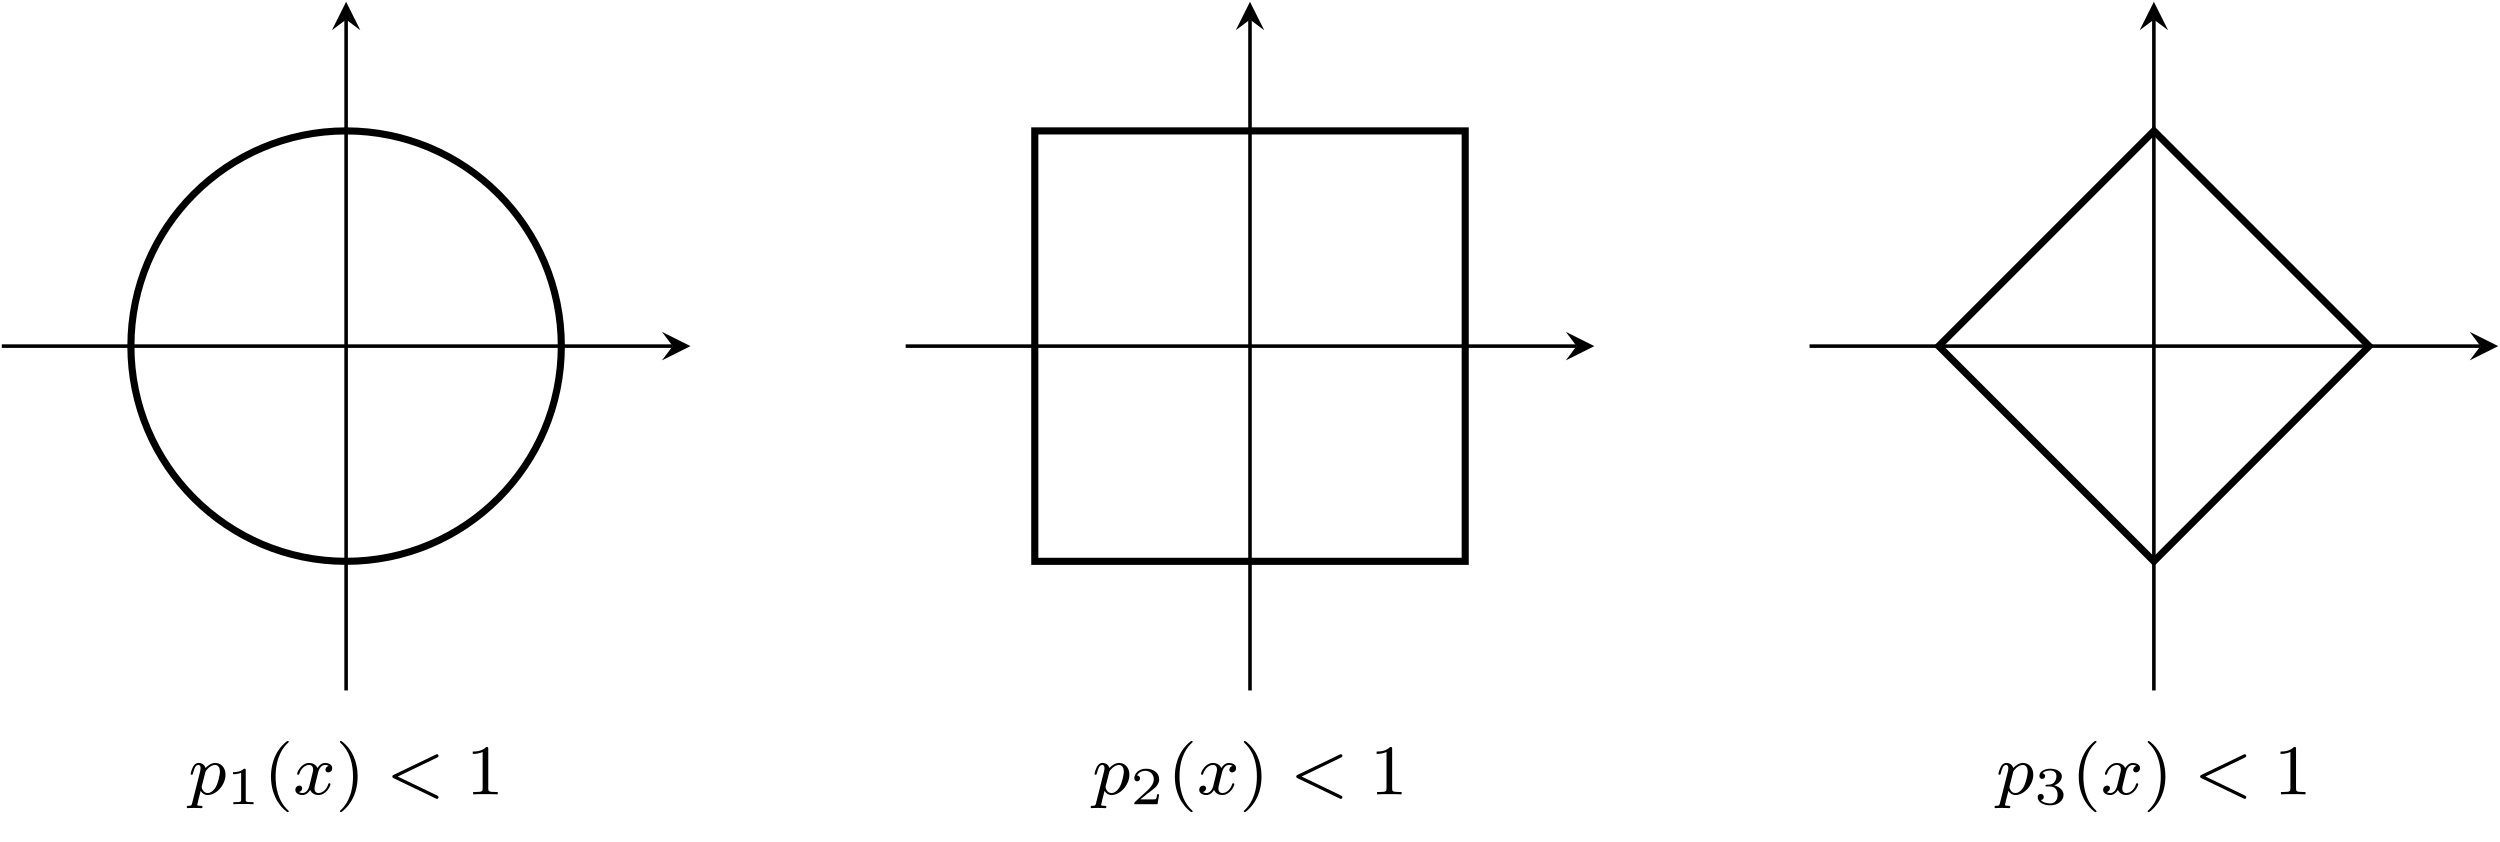
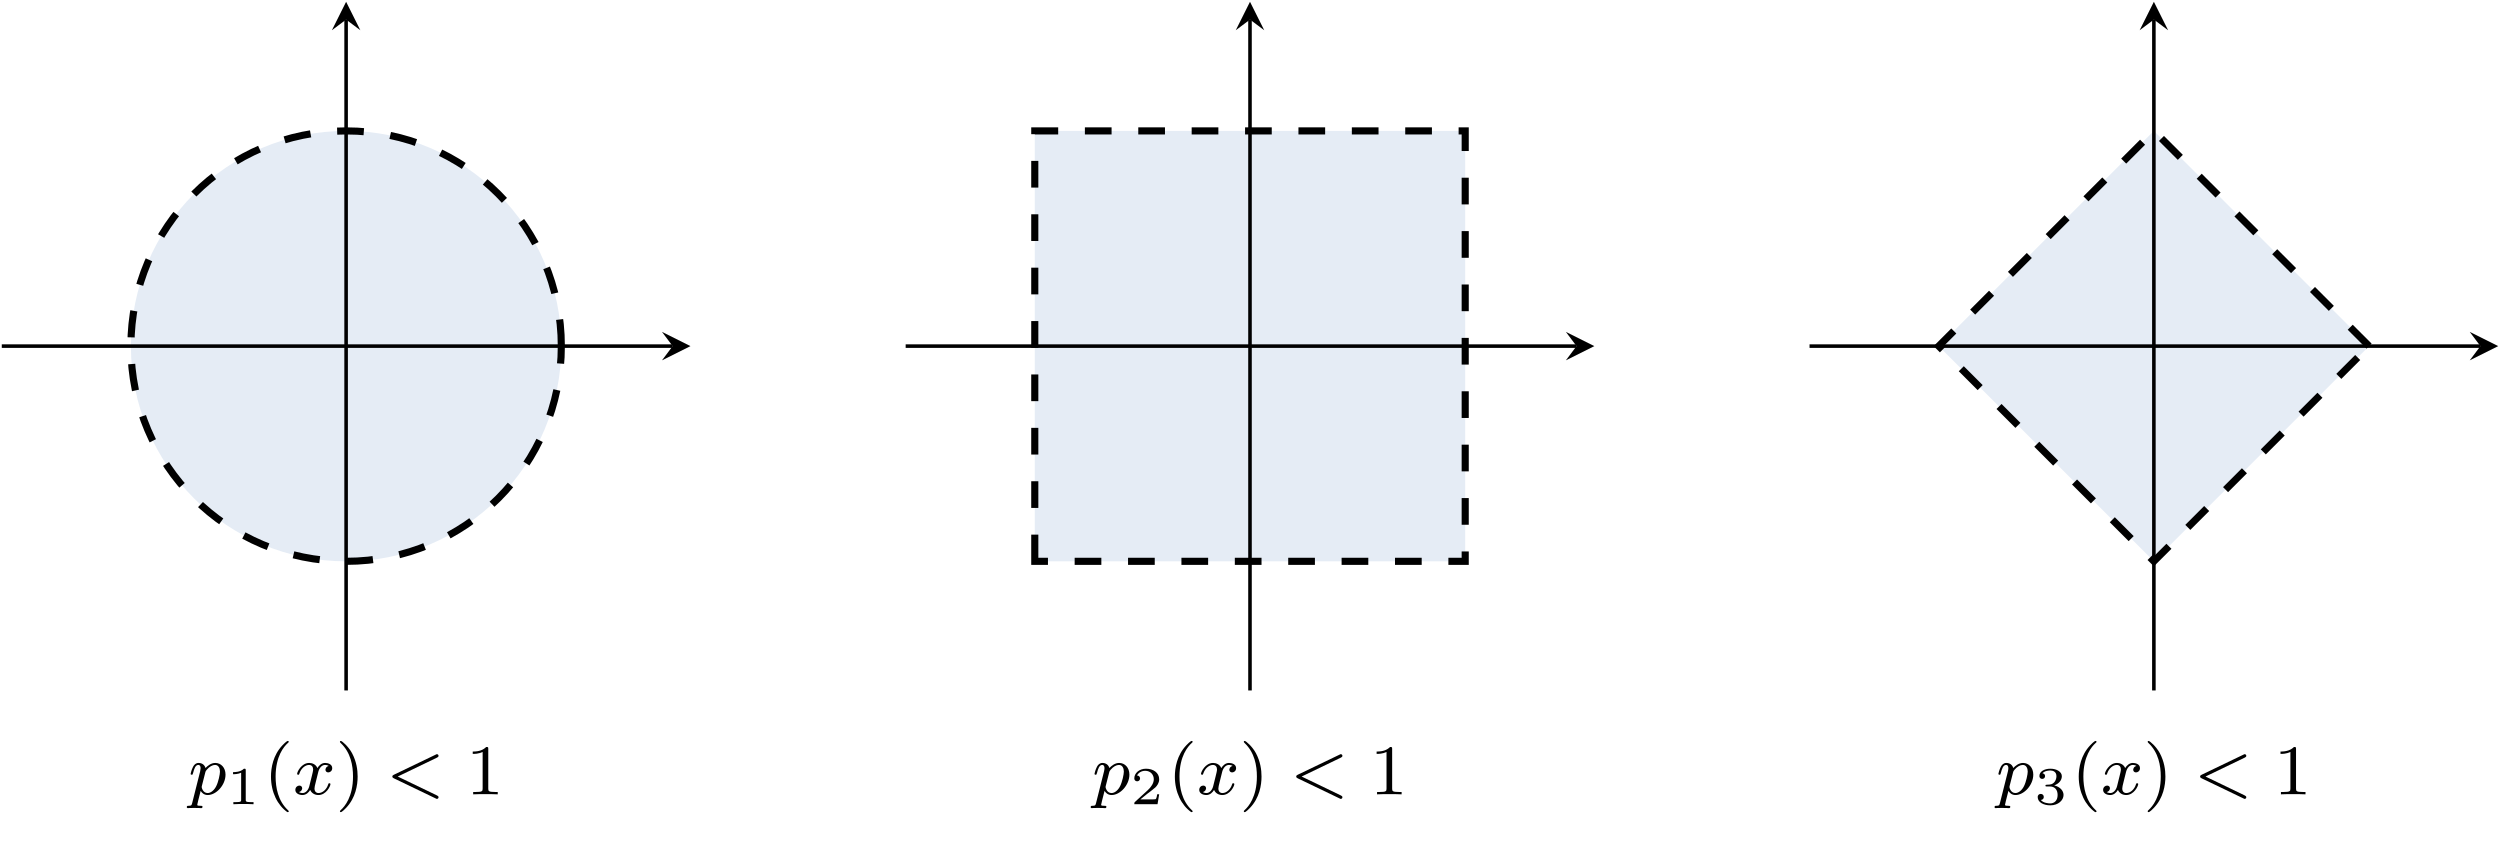
<svg xmlns="http://www.w3.org/2000/svg" version="1.1" width="279.897pt" height="94.246pt" viewBox="-69.011 -69.011 279.897 94.246">
  <defs />
  <g id="page1">
    <g stroke-miterlimit="10" transform="translate(-30.26039,-30.26039)scale(0.996264,-0.996264)">
      <g fill="#000" stroke="#000">
        <g stroke-width="0.4">
+           <g stroke-width="0.8">
+             <g stroke-dasharray="3.0,3.0" stroke-dashoffset="0.0">
+               <g fill="#e5ecf5">
+                 <path d="M24.185 0C24.185 13.357 13.357 24.185 0 24.185S-24.185 13.357-24.185 0S-13.357-24.185 0-24.185S24.185-13.357 24.185 0ZM0 0" />
+               </g>
+             </g>
+           </g>
          <path d="M-38.696 0H36.696" fill="none" />
          <g transform="translate(36.69617,0.0)">
            <path d="M2 0L-1.2 1.6L0 0L-1.2-1.6" stroke="none" />
          </g>
          <path d="M0-38.696V36.696" fill="none" />
          <g transform="matrix(0.0,1.0,-1.0,0.0,0.0,36.69617)">
            <path d="M2 0L-1.2 1.6L0 0L-1.2-1.6" stroke="none" />
-           </g>
-           <g stroke-width="0.8">
-             <path d="M24.185 0C24.185 13.357 13.357 24.185 0 24.185S-24.185 13.357-24.185 0S-13.357-24.185 0-24.185S24.185-13.357 24.185 0ZM0 0" fill="none" />
          </g>
          <g transform="translate(-17.71245,-50.37001)">
            <g stroke="none" transform="scale(-1.00375,1.00375)translate(-30.26039,-30.26039)scale(-1,-1)">
              <g fill="#000">
                <g stroke="none">
                  <path d="M-29.846-29.296C-29.91-29.041-29.926-28.977-30.244-28.977C-30.356-28.977-30.452-28.977-30.452-28.826C-30.452-28.754-30.38-28.714-30.34-28.714C-30.26-28.714-30.229-28.738-29.639-28.738C-29.065-28.738-28.898-28.714-28.842-28.714C-28.81-28.714-28.69-28.714-28.69-28.866C-28.69-28.977-28.802-28.977-28.898-28.977C-29.28-28.977-29.28-29.025-29.28-29.097C-29.28-29.153-29.137-29.718-28.898-30.651C-28.794-30.468-28.547-30.181-28.116-30.181C-27.136-30.181-26.116-31.312-26.116-32.468C-26.116-33.257-26.626-33.775-27.264-33.775C-27.742-33.775-28.124-33.448-28.356-33.209C-28.523-33.775-29.057-33.775-29.137-33.775C-29.424-33.775-29.623-33.592-29.75-33.345C-29.934-32.986-30.021-32.58-30.021-32.556C-30.021-32.484-29.965-32.452-29.902-32.452C-29.798-32.452-29.79-32.484-29.734-32.691C-29.631-33.098-29.487-33.552-29.161-33.552C-28.961-33.552-28.905-33.369-28.905-33.177C-28.905-33.098-28.937-32.906-28.953-32.843L-29.846-29.296ZM-28.379-32.715C-28.34-32.851-28.34-32.867-28.22-33.01C-27.917-33.369-27.574-33.552-27.288-33.552C-26.889-33.552-26.738-33.162-26.738-32.803C-26.738-32.508-26.913-31.655-27.152-31.185C-27.359-30.755-27.742-30.404-28.116-30.404C-28.658-30.404-28.786-31.026-28.786-31.081C-28.786-31.097-28.77-31.185-28.762-31.209L-28.379-32.715Z" />
                  <path d="M-23.852-32.949C-23.852-33.129-23.876-33.129-24.055-33.129C-24.449-32.746-25.059-32.746-25.274-32.746V-32.513C-25.119-32.513-24.724-32.513-24.366-32.68V-29.662C-24.366-29.464-24.366-29.387-24.981-29.387H-25.238V-29.153C-24.91-29.177-24.443-29.177-24.109-29.177S-23.308-29.177-22.979-29.153V-29.387H-23.236C-23.852-29.387-23.852-29.464-23.852-29.662V-32.949Z" />
                  <path d="M-19.193-28.268C-19.129-28.268-19.033-28.268-19.033-28.364C-19.033-28.395-19.041-28.403-19.145-28.507C-20.237-29.535-20.508-31.018-20.508-32.253C-20.508-34.548-19.559-35.624-19.153-35.991C-19.041-36.095-19.033-36.102-19.033-36.142S-19.065-36.238-19.145-36.238C-19.272-36.238-19.671-35.832-19.734-35.76C-20.802-34.644-21.026-33.209-21.026-32.253C-21.026-30.468-20.276-29.033-19.193-28.268Z" />
                  <path d="M-14.56-33.44C-14.911-33.353-14.927-33.042-14.927-33.01C-14.927-32.835-14.791-32.715-14.616-32.715S-14.17-32.851-14.17-33.193C-14.17-33.648-14.672-33.775-14.967-33.775C-15.341-33.775-15.644-33.512-15.828-33.201C-16.003-33.624-16.417-33.775-16.744-33.775C-17.613-33.775-18.099-32.779-18.099-32.556C-18.099-32.484-18.043-32.452-17.979-32.452C-17.884-32.452-17.868-32.492-17.844-32.588C-17.661-33.169-17.182-33.552-16.768-33.552C-16.457-33.552-16.306-33.329-16.306-33.042C-16.306-32.883-16.401-32.516-16.465-32.261C-16.521-32.03-16.696-31.32-16.736-31.169C-16.848-30.739-17.135-30.404-17.493-30.404C-17.525-30.404-17.732-30.404-17.9-30.515C-17.533-30.603-17.533-30.938-17.533-30.946C-17.533-31.129-17.677-31.241-17.852-31.241C-18.067-31.241-18.298-31.057-18.298-30.755C-18.298-30.388-17.908-30.181-17.501-30.181C-17.079-30.181-16.784-30.499-16.64-30.755C-16.465-30.364-16.099-30.181-15.716-30.181C-14.847-30.181-14.369-31.177-14.369-31.4C-14.369-31.48-14.433-31.504-14.489-31.504C-14.584-31.504-14.6-31.448-14.624-31.368C-14.783-30.834-15.238-30.404-15.7-30.404C-15.963-30.404-16.154-30.579-16.154-30.914C-16.154-31.073-16.106-31.257-15.995-31.703C-15.939-31.942-15.764-32.643-15.724-32.795C-15.612-33.209-15.333-33.552-14.975-33.552C-14.935-33.552-14.728-33.552-14.56-33.44Z" />
                  <path d="M-11.324-32.253C-11.324-33.01-11.451-33.919-11.945-34.859C-12.336-35.592-13.061-36.238-13.205-36.238C-13.284-36.238-13.308-36.182-13.308-36.142C-13.308-36.11-13.308-36.095-13.213-35.999C-12.097-34.939-11.842-33.48-11.842-32.253C-11.842-29.965-12.79-28.882-13.197-28.515C-13.3-28.411-13.308-28.403-13.308-28.364S-13.284-28.268-13.205-28.268C-13.077-28.268-12.679-28.674-12.615-28.746C-11.547-29.862-11.324-31.297-11.324-32.253Z" />
                  <path d="M-2.434-34.373C-2.339-34.421-2.267-34.469-2.267-34.572S-2.347-34.756-2.45-34.756C-2.474-34.756-2.49-34.756-2.594-34.7L-7.272-32.452C-7.368-32.404-7.439-32.357-7.439-32.253S-7.368-32.101-7.272-32.054L-2.594-29.806C-2.49-29.75-2.474-29.75-2.45-29.75C-2.347-29.75-2.267-29.83-2.267-29.934S-2.339-30.085-2.434-30.133L-6.834-32.253L-2.434-34.373Z" />
                  <path d="M3.301-35.337C3.301-35.553 3.285-35.561 3.069-35.561C2.743-35.242 2.32-35.05 1.563-35.05V-34.787C1.778-34.787 2.209-34.787 2.671-35.003V-30.914C2.671-30.619 2.647-30.523 1.89-30.523H1.611V-30.26C1.938-30.284 2.623-30.284 2.982-30.284S4.034-30.284 4.361-30.26V-30.523H4.082C3.325-30.523 3.301-30.619 3.301-30.914V-35.337Z" />
                </g>
              </g>
            </g>
          </g>
+           <g stroke-width="0.8">
+             <g stroke-dasharray="3.0,3.0" stroke-dashoffset="0.0">
+               <g fill="#e5ecf5">
+                 <path d="M77.392-24.185V24.185H125.762V-24.185ZM125.762 24.185" />
+               </g>
+             </g>
+           </g>
          <path d="M62.881 0H138.273" fill="none" />
          <g transform="translate(138.2731,0.0)">
            <path d="M2 0L-1.2 1.6L0 0L-1.2-1.6" stroke="none" />
          </g>
          <path d="M101.577-38.696V36.696" fill="none" />
          <g transform="matrix(0.0,1.0,-1.0,0.0,101.577,36.69617)">
            <path d="M2 0L-1.2 1.6L0 0L-1.2-1.6" stroke="none" />
-           </g>
-           <g stroke-width="0.8">
-             <path d="M77.392-24.185V24.185H125.762V-24.185ZM125.762 24.185" fill="none" />
          </g>
          <g transform="translate(83.86453,-50.37001)">
            <g stroke="none" transform="scale(-1.00375,1.00375)translate(-30.26039,-30.26039)scale(-1,-1)">
              <g fill="#000">
                <g stroke="none">
                  <path d="M-29.846-29.296C-29.91-29.041-29.926-28.977-30.244-28.977C-30.356-28.977-30.452-28.977-30.452-28.826C-30.452-28.754-30.38-28.714-30.34-28.714C-30.26-28.714-30.229-28.738-29.639-28.738C-29.065-28.738-28.898-28.714-28.842-28.714C-28.81-28.714-28.69-28.714-28.69-28.866C-28.69-28.977-28.802-28.977-28.898-28.977C-29.28-28.977-29.28-29.025-29.28-29.097C-29.28-29.153-29.137-29.718-28.898-30.651C-28.794-30.468-28.547-30.181-28.116-30.181C-27.136-30.181-26.116-31.312-26.116-32.468C-26.116-33.257-26.626-33.775-27.264-33.775C-27.742-33.775-28.124-33.448-28.356-33.209C-28.523-33.775-29.057-33.775-29.137-33.775C-29.424-33.775-29.623-33.592-29.75-33.345C-29.934-32.986-30.021-32.58-30.021-32.556C-30.021-32.484-29.965-32.452-29.902-32.452C-29.798-32.452-29.79-32.484-29.734-32.691C-29.631-33.098-29.487-33.552-29.161-33.552C-28.961-33.552-28.905-33.369-28.905-33.177C-28.905-33.098-28.937-32.906-28.953-32.843L-29.846-29.296ZM-28.379-32.715C-28.34-32.851-28.34-32.867-28.22-33.01C-27.917-33.369-27.574-33.552-27.288-33.552C-26.889-33.552-26.738-33.162-26.738-32.803C-26.738-32.508-26.913-31.655-27.152-31.185C-27.359-30.755-27.742-30.404-28.116-30.404C-28.658-30.404-28.786-31.026-28.786-31.081C-28.786-31.097-28.77-31.185-28.762-31.209L-28.379-32.715Z" />
                  <path d="M-22.782-30.271H-23.003C-23.015-30.188-23.075-29.793-23.164-29.727C-23.206-29.691-23.69-29.691-23.774-29.691H-24.892L-24.127-30.313C-23.923-30.474-23.391-30.857-23.206-31.036C-23.027-31.216-22.782-31.521-22.782-31.945C-22.782-32.692-23.457-33.129-24.258-33.129C-25.029-33.129-25.567-32.62-25.567-32.059C-25.567-31.754-25.31-31.718-25.244-31.718C-25.095-31.718-24.922-31.825-24.922-32.041C-24.922-32.172-24.999-32.363-25.262-32.363C-25.125-32.668-24.76-32.895-24.348-32.895C-23.72-32.895-23.385-32.429-23.385-31.945C-23.385-31.521-23.666-31.084-24.085-30.702L-25.501-29.405C-25.561-29.345-25.567-29.339-25.567-29.153H-22.967L-22.782-30.271Z" />
                  <path d="M-19.193-28.268C-19.129-28.268-19.033-28.268-19.033-28.364C-19.033-28.395-19.041-28.403-19.145-28.507C-20.237-29.535-20.508-31.018-20.508-32.253C-20.508-34.548-19.559-35.624-19.153-35.991C-19.041-36.095-19.033-36.102-19.033-36.142S-19.065-36.238-19.145-36.238C-19.272-36.238-19.671-35.832-19.734-35.76C-20.802-34.644-21.026-33.209-21.026-32.253C-21.026-30.468-20.276-29.033-19.193-28.268Z" />
                  <path d="M-14.56-33.44C-14.911-33.353-14.927-33.042-14.927-33.01C-14.927-32.835-14.791-32.715-14.616-32.715S-14.17-32.851-14.17-33.193C-14.17-33.648-14.672-33.775-14.967-33.775C-15.341-33.775-15.644-33.512-15.828-33.201C-16.003-33.624-16.417-33.775-16.744-33.775C-17.613-33.775-18.099-32.779-18.099-32.556C-18.099-32.484-18.043-32.452-17.979-32.452C-17.884-32.452-17.868-32.492-17.844-32.588C-17.661-33.169-17.182-33.552-16.768-33.552C-16.457-33.552-16.306-33.329-16.306-33.042C-16.306-32.883-16.401-32.516-16.465-32.261C-16.521-32.03-16.696-31.32-16.736-31.169C-16.848-30.739-17.135-30.404-17.493-30.404C-17.525-30.404-17.732-30.404-17.9-30.515C-17.533-30.603-17.533-30.938-17.533-30.946C-17.533-31.129-17.677-31.241-17.852-31.241C-18.067-31.241-18.298-31.057-18.298-30.755C-18.298-30.388-17.908-30.181-17.501-30.181C-17.079-30.181-16.784-30.499-16.64-30.755C-16.465-30.364-16.099-30.181-15.716-30.181C-14.847-30.181-14.369-31.177-14.369-31.4C-14.369-31.48-14.433-31.504-14.489-31.504C-14.584-31.504-14.6-31.448-14.624-31.368C-14.783-30.834-15.238-30.404-15.7-30.404C-15.963-30.404-16.154-30.579-16.154-30.914C-16.154-31.073-16.106-31.257-15.995-31.703C-15.939-31.942-15.764-32.643-15.724-32.795C-15.612-33.209-15.333-33.552-14.975-33.552C-14.935-33.552-14.728-33.552-14.56-33.44Z" />
                  <path d="M-11.324-32.253C-11.324-33.01-11.451-33.919-11.945-34.859C-12.336-35.592-13.061-36.238-13.205-36.238C-13.284-36.238-13.308-36.182-13.308-36.142C-13.308-36.11-13.308-36.095-13.213-35.999C-12.097-34.939-11.842-33.48-11.842-32.253C-11.842-29.965-12.79-28.882-13.197-28.515C-13.3-28.411-13.308-28.403-13.308-28.364S-13.284-28.268-13.205-28.268C-13.077-28.268-12.679-28.674-12.615-28.746C-11.547-29.862-11.324-31.297-11.324-32.253Z" />
                  <path d="M-2.434-34.373C-2.339-34.421-2.267-34.469-2.267-34.572S-2.347-34.756-2.45-34.756C-2.474-34.756-2.49-34.756-2.594-34.7L-7.272-32.452C-7.368-32.404-7.439-32.357-7.439-32.253S-7.368-32.101-7.272-32.054L-2.594-29.806C-2.49-29.75-2.474-29.75-2.45-29.75C-2.347-29.75-2.267-29.83-2.267-29.934S-2.339-30.085-2.434-30.133L-6.834-32.253L-2.434-34.373Z" />
                  <path d="M3.301-35.337C3.301-35.553 3.285-35.561 3.069-35.561C2.743-35.242 2.32-35.05 1.563-35.05V-34.787C1.778-34.787 2.209-34.787 2.671-35.003V-30.914C2.671-30.619 2.647-30.523 1.89-30.523H1.611V-30.26C1.938-30.284 2.623-30.284 2.982-30.284S4.034-30.284 4.361-30.26V-30.523H4.082C3.325-30.523 3.301-30.619 3.301-30.914V-35.337Z" />
                </g>
              </g>
            </g>
          </g>
+           <g stroke-width="0.8">
+             <g stroke-dasharray="3.0,3.0" stroke-dashoffset="0.0">
+               <g fill="#e5ecf5">
+                 <path d="M227.339 0L203.154 24.185L178.969 0L203.154-24.185Z" />
+               </g>
+             </g>
+           </g>
          <path d="M164.458 0H239.85" fill="none" />
          <g transform="translate(239.8501,0.0)">
            <path d="M2 0L-1.2 1.6L0 0L-1.2-1.6" stroke="none" />
          </g>
          <path d="M203.154-38.696V36.696" fill="none" />
          <g transform="matrix(0.0,1.0,-1.0,0.0,203.154,36.69617)">
            <path d="M2 0L-1.2 1.6L0 0L-1.2-1.6" stroke="none" />
-           </g>
-           <g stroke-width="0.8">
-             <path d="M227.339 0L203.154 24.185L178.969 0L203.154-24.185Z" fill="none" />
          </g>
          <g transform="translate(185.4415,-50.37001)">
            <g stroke="none" transform="scale(-1.00375,1.00375)translate(-30.26039,-30.26039)scale(-1,-1)">
              <g fill="#000">
                <g stroke="none">
                  <path d="M-29.846-29.296C-29.91-29.041-29.926-28.977-30.244-28.977C-30.356-28.977-30.452-28.977-30.452-28.826C-30.452-28.754-30.38-28.714-30.34-28.714C-30.26-28.714-30.229-28.738-29.639-28.738C-29.065-28.738-28.898-28.714-28.842-28.714C-28.81-28.714-28.69-28.714-28.69-28.866C-28.69-28.977-28.802-28.977-28.898-28.977C-29.28-28.977-29.28-29.025-29.28-29.097C-29.28-29.153-29.137-29.718-28.898-30.651C-28.794-30.468-28.547-30.181-28.116-30.181C-27.136-30.181-26.116-31.312-26.116-32.468C-26.116-33.257-26.626-33.775-27.264-33.775C-27.742-33.775-28.124-33.448-28.356-33.209C-28.523-33.775-29.057-33.775-29.137-33.775C-29.424-33.775-29.623-33.592-29.75-33.345C-29.934-32.986-30.021-32.58-30.021-32.556C-30.021-32.484-29.965-32.452-29.902-32.452C-29.798-32.452-29.79-32.484-29.734-32.691C-29.631-33.098-29.487-33.552-29.161-33.552C-28.961-33.552-28.905-33.369-28.905-33.177C-28.905-33.098-28.937-32.906-28.953-32.843L-29.846-29.296ZM-28.379-32.715C-28.34-32.851-28.34-32.867-28.22-33.01C-27.917-33.369-27.574-33.552-27.288-33.552C-26.889-33.552-26.738-33.162-26.738-32.803C-26.738-32.508-26.913-31.655-27.152-31.185C-27.359-30.755-27.742-30.404-28.116-30.404C-28.658-30.404-28.786-31.026-28.786-31.081C-28.786-31.097-28.77-31.185-28.762-31.209L-28.379-32.715Z" />
                  <path d="M-24.24-31.138C-23.732-31.138-23.391-30.797-23.391-30.188C-23.391-29.53-23.786-29.243-24.222-29.243C-24.384-29.243-24.999-29.279-25.268-29.626C-25.035-29.65-24.94-29.805-24.94-29.966C-24.94-30.17-25.083-30.307-25.28-30.307C-25.442-30.307-25.621-30.206-25.621-29.954C-25.621-29.363-24.963-29.028-24.204-29.028C-23.32-29.028-22.728-29.596-22.728-30.188C-22.728-30.624-23.063-31.084-23.774-31.264C-23.302-31.419-22.919-31.802-22.919-32.292C-22.919-32.77-23.481-33.129-24.198-33.129C-24.898-33.129-25.43-32.806-25.43-32.316C-25.43-32.059-25.232-31.987-25.113-31.987C-24.958-31.987-24.796-32.094-24.796-32.304C-24.796-32.489-24.928-32.597-25.089-32.62C-24.808-32.931-24.264-32.931-24.21-32.931C-23.905-32.931-23.523-32.788-23.523-32.292C-23.523-31.963-23.708-31.389-24.306-31.353C-24.414-31.347-24.575-31.335-24.629-31.335C-24.689-31.329-24.754-31.323-24.754-31.234C-24.754-31.138-24.689-31.138-24.587-31.138H-24.24Z" />
                  <path d="M-19.193-28.268C-19.129-28.268-19.033-28.268-19.033-28.364C-19.033-28.395-19.041-28.403-19.145-28.507C-20.237-29.535-20.508-31.018-20.508-32.253C-20.508-34.548-19.559-35.624-19.153-35.991C-19.041-36.095-19.033-36.102-19.033-36.142S-19.065-36.238-19.145-36.238C-19.272-36.238-19.671-35.832-19.734-35.76C-20.802-34.644-21.026-33.209-21.026-32.253C-21.026-30.468-20.276-29.033-19.193-28.268Z" />
                  <path d="M-14.56-33.44C-14.911-33.353-14.927-33.042-14.927-33.01C-14.927-32.835-14.791-32.715-14.616-32.715S-14.17-32.851-14.17-33.193C-14.17-33.648-14.672-33.775-14.967-33.775C-15.341-33.775-15.644-33.512-15.828-33.201C-16.003-33.624-16.417-33.775-16.744-33.775C-17.613-33.775-18.099-32.779-18.099-32.556C-18.099-32.484-18.043-32.452-17.979-32.452C-17.884-32.452-17.868-32.492-17.844-32.588C-17.661-33.169-17.182-33.552-16.768-33.552C-16.457-33.552-16.306-33.329-16.306-33.042C-16.306-32.883-16.401-32.516-16.465-32.261C-16.521-32.03-16.696-31.32-16.736-31.169C-16.848-30.739-17.135-30.404-17.493-30.404C-17.525-30.404-17.732-30.404-17.9-30.515C-17.533-30.603-17.533-30.938-17.533-30.946C-17.533-31.129-17.677-31.241-17.852-31.241C-18.067-31.241-18.298-31.057-18.298-30.755C-18.298-30.388-17.908-30.181-17.501-30.181C-17.079-30.181-16.784-30.499-16.64-30.755C-16.465-30.364-16.099-30.181-15.716-30.181C-14.847-30.181-14.369-31.177-14.369-31.4C-14.369-31.48-14.433-31.504-14.489-31.504C-14.584-31.504-14.6-31.448-14.624-31.368C-14.783-30.834-15.238-30.404-15.7-30.404C-15.963-30.404-16.154-30.579-16.154-30.914C-16.154-31.073-16.106-31.257-15.995-31.703C-15.939-31.942-15.764-32.643-15.724-32.795C-15.612-33.209-15.333-33.552-14.975-33.552C-14.935-33.552-14.728-33.552-14.56-33.44Z" />
                  <path d="M-11.324-32.253C-11.324-33.01-11.451-33.919-11.945-34.859C-12.336-35.592-13.061-36.238-13.205-36.238C-13.284-36.238-13.308-36.182-13.308-36.142C-13.308-36.11-13.308-36.095-13.213-35.999C-12.097-34.939-11.842-33.48-11.842-32.253C-11.842-29.965-12.79-28.882-13.197-28.515C-13.3-28.411-13.308-28.403-13.308-28.364S-13.284-28.268-13.205-28.268C-13.077-28.268-12.679-28.674-12.615-28.746C-11.547-29.862-11.324-31.297-11.324-32.253Z" />
                  <path d="M-2.434-34.373C-2.339-34.421-2.267-34.469-2.267-34.572S-2.347-34.756-2.45-34.756C-2.474-34.756-2.49-34.756-2.594-34.7L-7.272-32.452C-7.368-32.404-7.439-32.357-7.439-32.253S-7.368-32.101-7.272-32.054L-2.594-29.806C-2.49-29.75-2.474-29.75-2.45-29.75C-2.347-29.75-2.267-29.83-2.267-29.934S-2.339-30.085-2.434-30.133L-6.834-32.253L-2.434-34.373Z" />
                  <path d="M3.301-35.337C3.301-35.553 3.285-35.561 3.069-35.561C2.743-35.242 2.32-35.05 1.563-35.05V-34.787C1.778-34.787 2.209-34.787 2.671-35.003V-30.914C2.671-30.619 2.647-30.523 1.89-30.523H1.611V-30.26C1.938-30.284 2.623-30.284 2.982-30.284S4.034-30.284 4.361-30.26V-30.523H4.082C3.325-30.523 3.301-30.619 3.301-30.914V-35.337Z" />
                </g>
              </g>
            </g>
          </g>
        </g>
      </g>
    </g>
  </g>
</svg>
